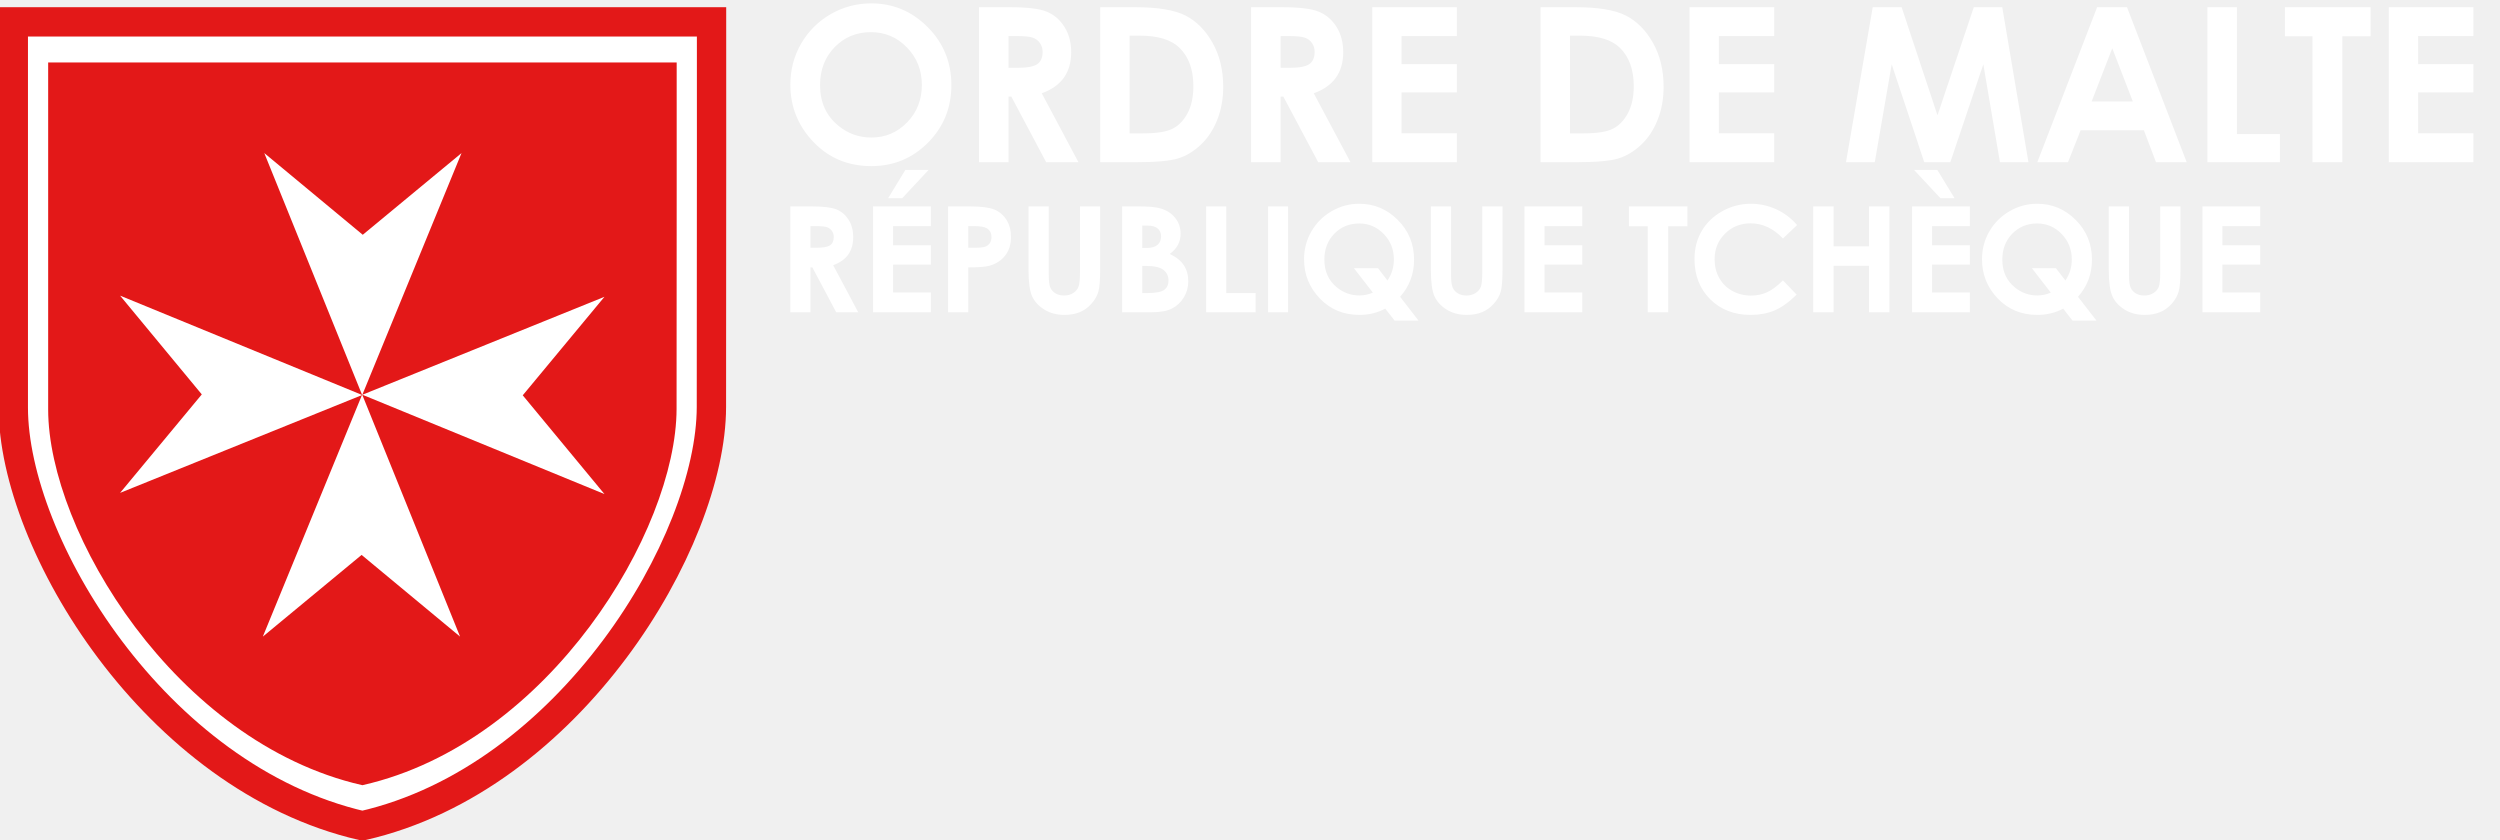
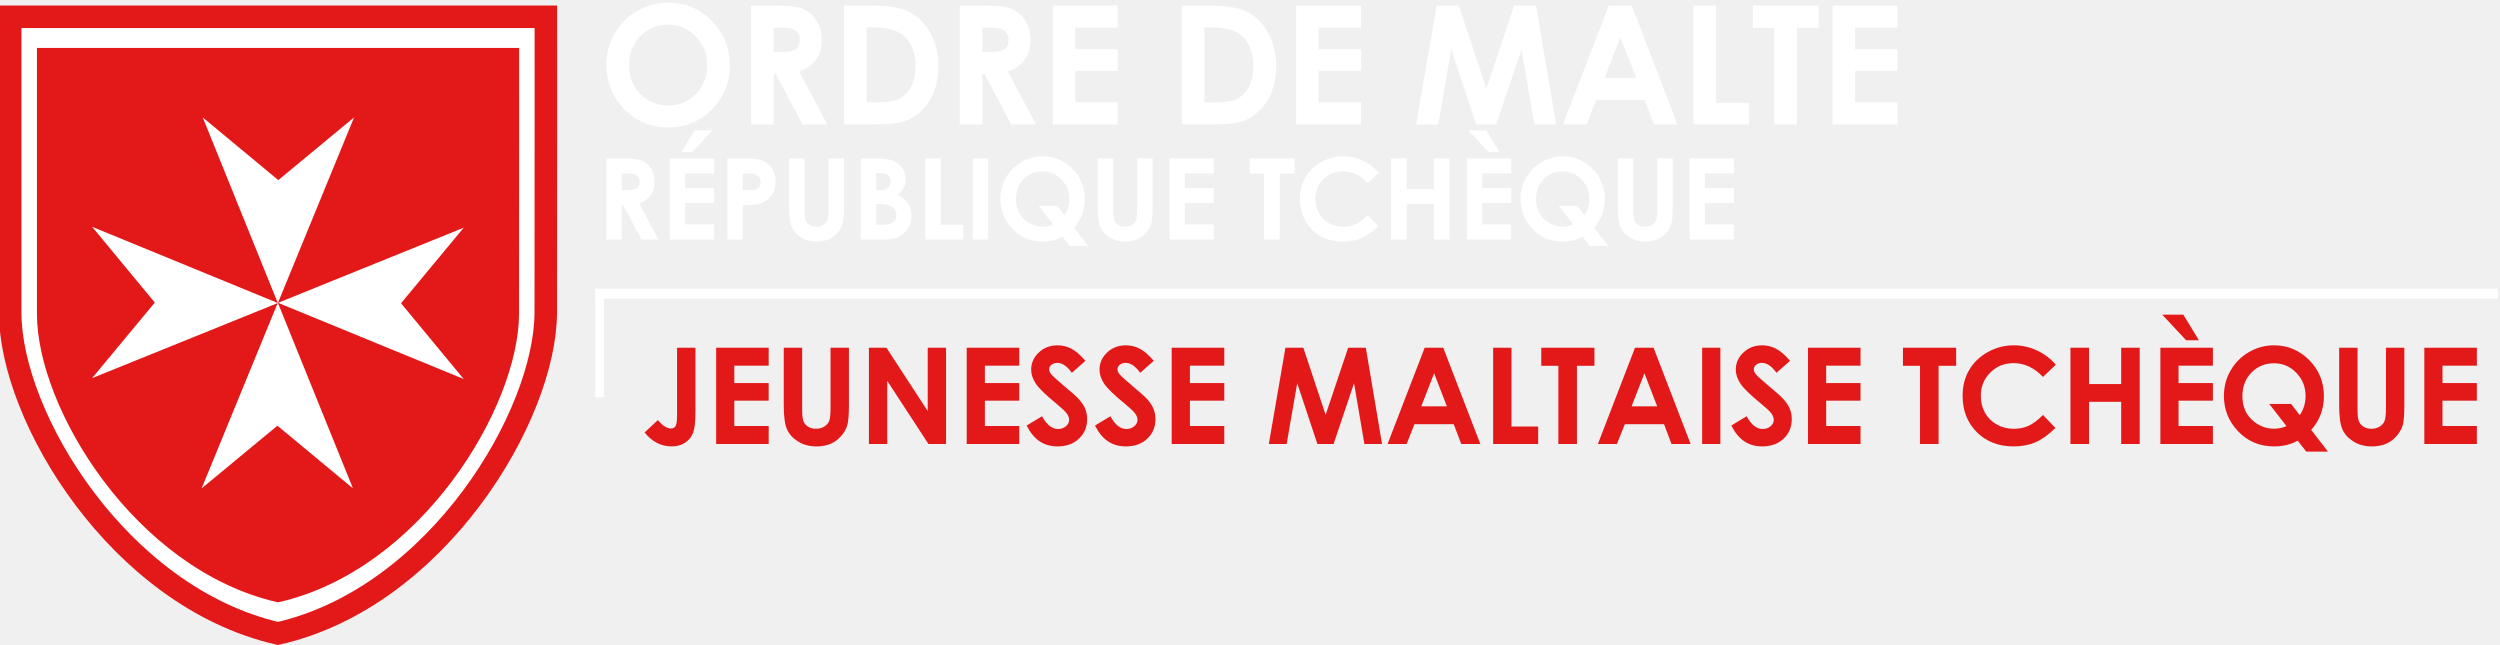
- <svg xmlns="http://www.w3.org/2000/svg" viewBox="0 -0.9 377.9 126.9" width="377.9" height="126.9">
+ <svg xmlns="http://www.w3.org/2000/svg" viewBox="0 -0.9 492.6 126.9" width="492.6" height="126.9">
  <g transform="translate(-113.9 -228.2)">
    <path fill-rule="nonzero" fill="#fff" d="M 168.676 352.117 C 200.066 344.965 221.41 309.176 221.438 288.828 C 221.473 264.148 221.457 230.609 221.457 230.609 L 115.91 230.609 C 115.91 230.609 115.902 263.938 115.91 288.914 C 115.914 309.434 137.352 344.914 168.676 352.117 " />
    <path fill="none" stroke-width="4.439" stroke-linejoin="miter" stroke="#e31818" d="M 0.001 -0.001 C 31.43 7.16 52.799 42.992 52.827 63.365 C 52.862 88.074 52.846 121.654 52.846 121.654 L -52.829 121.654 C -52.829 121.654 -52.837 88.285 -52.829 63.279 C -52.825 42.734 -31.361 7.21 0.001 -0.001 Z M 0.001 -0.001 " transform="matrix(0.998785, 0, 0, -0.998785, 168.6748, 352.1157)" />
    <path fill-rule="nonzero" fill="#e31818" d="M 168.676 345.535 C 196.668 339.16 215.699 307.246 215.727 289.102 C 215.754 267.094 215.742 237.188 215.742 237.188 L 121.625 237.188 C 121.625 237.188 121.621 266.91 121.625 289.184 C 121.633 307.477 140.746 339.113 168.676 345.535 " />
    <path fill="none" stroke-width="0.89" stroke-linejoin="miter" stroke="#e31818" d="M -0.001 0.002 C 28.025 6.384 47.08 38.337 47.107 56.504 C 47.134 78.538 47.123 108.481 47.123 108.481 L -47.109 108.481 C -47.109 108.481 -47.113 78.722 -47.109 56.422 C -47.101 38.106 -27.965 6.431 -0.001 0.002 Z M -0.001 0.002 " transform="matrix(0.998785, 0, 0, -0.998785, 168.6768, 345.5367)" />
    <path fill-rule="nonzero" fill="#fff" d="M 168.645 286.941 L 153.629 323.531 L 168.559 311.18 L 183.445 323.531 L 168.645 286.941 " />
    <path fill-rule="nonzero" fill="#fff" d="M 168.648 287.027 L 183.664 250.438 L 168.734 262.789 L 153.848 250.438 L 168.648 287.027 " />
    <path fill-rule="nonzero" fill="#fff" d="M 168.68 286.969 L 205.27 301.984 L 192.918 287.055 L 205.27 272.164 L 168.68 286.969 " />
    <path fill-rule="nonzero" fill="#fff" d="M 168.645 287.008 L 132.051 271.988 L 144.402 286.918 L 132.051 301.805 L 168.645 287.008 " />
  </g>
  <path fill="#fff" d="M131.69 -0.39Q136.66 -0.39 140.23 3.20Q143.81 6.80 143.81 11.97Q143.81 17.10 140.28 20.66Q136.75 24.21 131.72 24.21Q126.45 24.21 122.96 20.56Q119.47 16.91 119.47 11.90Q119.47 8.53 121.09 5.71Q122.72 2.89 125.56 1.24Q128.40 -0.39 131.69 -0.39ZM131.64 3.96Q128.39 3.96 126.17 6.22Q123.96 8.49 123.96 11.97Q123.96 15.86 126.75 18.12Q128.91 19.89 131.72 19.89Q134.89 19.89 137.12 17.60Q139.35 15.30 139.35 11.94Q139.35 8.60 137.10 6.28Q134.86 3.96 131.64 3.96ZM147.99 0.19H152.73Q156.61 0.19 158.26 0.88Q159.91 1.57 160.91 3.18Q161.92 4.79 161.92 6.99Q161.92 9.30 160.81 10.85Q159.70 12.40 157.47 13.20L163.02 23.62H158.14L152.87 13.70H152.45V23.62H147.99ZM152.45 9.35H153.86Q155.99 9.35 156.80 8.79Q157.60 8.23 157.60 6.94Q157.60 6.18 157.20 5.61Q156.80 5.04 156.13 4.80Q155.47 4.55 153.68 4.55H152.45ZM166.31 0.19H171.60Q176.71 0.19 179.20 1.45Q181.68 2.72 183.29 5.57Q184.90 8.42 184.90 12.23Q184.90 14.94 184.00 17.21Q183.10 19.48 181.51 20.98Q179.93 22.47 178.08 23.05Q176.23 23.62 171.68 23.62H166.31ZM170.75 4.49V19.26H172.82Q175.88 19.26 177.26 18.55Q178.64 17.85 179.52 16.20Q180.39 14.54 180.39 12.12Q180.39 8.39 178.30 6.33Q176.42 4.49 172.27 4.49ZM189.11 0.19H193.85Q197.73 0.19 199.38 0.88Q201.03 1.57 202.04 3.18Q203.04 4.79 203.04 6.99Q203.04 9.30 201.93 10.85Q200.82 12.40 198.59 13.20L204.14 23.62H199.26L193.99 13.70H193.58V23.62H189.11ZM193.58 9.35H194.98Q197.11 9.35 197.92 8.79Q198.72 8.23 198.72 6.94Q198.72 6.18 198.32 5.61Q197.93 5.04 197.26 4.80Q196.59 4.55 194.80 4.55H193.58ZM207.43 0.19H220.22V4.55H211.86V8.79H220.22V13.07H211.86V19.24H220.22V23.62H207.43ZM232.87 0.19H238.16Q243.28 0.19 245.76 1.45Q248.25 2.72 249.86 5.57Q251.47 8.42 251.47 12.23Q251.47 14.94 250.57 17.21Q249.67 19.48 248.08 20.98Q246.49 22.47 244.65 23.05Q242.80 23.62 238.24 23.62H232.87ZM237.32 4.49V19.26H239.39Q242.45 19.26 243.83 18.55Q245.20 17.85 246.08 16.20Q246.96 14.54 246.96 12.12Q246.96 8.39 244.87 6.33Q242.99 4.49 238.83 4.49ZM255.39 0.19H268.19V4.55H259.82V8.79H268.19V13.07H259.82V19.24H268.19V23.62H255.39ZM283.08 0.19H287.45L292.87 16.53L298.36 0.19H302.66L306.62 23.62H302.31L299.80 8.82L294.81 23.62H290.87L285.95 8.82L283.39 23.62H279.04ZM317.00 0.19H321.52L330.54 23.62H325.90L324.07 18.79H314.51L312.60 23.62H307.96ZM319.29 6.40 316.17 14.44H322.40ZM333.67 0.19H338.13V19.37H344.63V23.62H333.67ZM345.39 0.19H358.34V4.58H354.07V23.62H349.55V4.58H345.39ZM361.09 0.19H373.88V4.55H365.52V8.79H373.88V13.07H365.52V19.24H373.88V23.62H361.09Z M119.47 30.30H122.70Q125.35 30.30 126.48 30.77Q127.60 31.25 128.29 32.34Q128.97 33.44 128.97 34.94Q128.97 36.52 128.22 37.58Q127.46 38.64 125.94 39.19L129.73 46.30H126.40L122.80 39.52H122.51V46.30H119.47ZM122.51 36.55H123.47Q124.93 36.55 125.48 36.17Q126.03 35.79 126.03 34.91Q126.03 34.39 125.75 34.00Q125.48 33.62 125.03 33.45Q124.57 33.28 123.35 33.28H122.51ZM131.97 30.30H140.71V33.28H135.00V36.17H140.71V39.10H135.00V43.31H140.71V46.30H131.97ZM136.85 24.79H140.36L136.38 29.06H134.25ZM143.31 30.30H146.54Q149.17 30.30 150.32 30.78Q151.48 31.27 152.15 32.35Q152.82 33.43 152.82 34.94Q152.82 36.62 151.94 37.73Q151.07 38.84 149.57 39.27Q148.69 39.52 146.36 39.52V46.30H143.31ZM146.36 36.55H147.33Q148.47 36.55 148.92 36.39Q149.36 36.23 149.62 35.85Q149.87 35.48 149.87 34.94Q149.87 34.02 149.15 33.60Q148.63 33.28 147.22 33.28H146.36ZM155.47 30.30H158.53V40.66Q158.53 41.99 158.76 42.55Q158.99 43.10 159.53 43.43Q160.07 43.77 160.83 43.77Q161.64 43.77 162.22 43.40Q162.80 43.03 163.02 42.46Q163.25 41.88 163.25 40.27V30.30H166.30V39.84Q166.30 42.25 166.03 43.19Q165.76 44.13 164.99 45.00Q164.23 45.87 163.23 46.28Q162.22 46.70 160.90 46.70Q159.16 46.70 157.87 45.90Q156.58 45.10 156.02 43.90Q155.47 42.70 155.47 39.84ZM169.62 46.30V30.30H172.13Q174.32 30.30 175.33 30.58Q176.76 30.96 177.61 32.00Q178.46 33.03 178.46 34.43Q178.46 35.35 178.07 36.09Q177.69 36.84 176.82 37.49Q178.28 38.17 178.95 39.20Q179.62 40.23 179.62 41.63Q179.62 42.98 178.93 44.09Q178.23 45.20 177.13 45.75Q176.04 46.30 174.10 46.30ZM172.66 33.20V36.58H173.33Q174.44 36.58 174.97 36.11Q175.51 35.64 175.51 34.84Q175.51 34.08 175.00 33.64Q174.49 33.20 173.45 33.20ZM172.66 39.30V43.40H173.42Q175.32 43.40 175.98 42.92Q176.63 42.44 176.63 41.53Q176.63 40.49 175.86 39.89Q175.09 39.30 173.29 39.30ZM182.32 30.30H185.36V43.40H189.80V46.30H182.32ZM191.68 30.30H194.70V46.30H191.68ZM211.64 43.96 214.42 47.56H210.81L209.39 45.75Q207.64 46.70 205.49 46.70Q201.89 46.70 199.51 44.22Q197.12 41.73 197.12 38.29Q197.12 36.00 198.23 34.08Q199.34 32.16 201.28 31.03Q203.23 29.90 205.46 29.90Q208.86 29.90 211.30 32.36Q213.75 34.81 213.75 38.35Q213.75 41.60 211.64 43.96ZM209.73 41.50Q210.70 40.07 210.70 38.33Q210.70 36.05 209.17 34.47Q207.63 32.88 205.46 32.88Q203.22 32.88 201.70 34.42Q200.19 35.97 200.19 38.35Q200.19 41.00 202.09 42.55Q203.59 43.76 205.48 43.76Q206.57 43.76 207.52 43.33L204.66 39.64H208.30ZM216.29 30.30H219.34V40.66Q219.34 41.99 219.58 42.55Q219.81 43.10 220.35 43.43Q220.89 43.77 221.65 43.77Q222.45 43.77 223.04 43.40Q223.62 43.03 223.84 42.46Q224.06 41.88 224.06 40.27V30.30H227.12V39.84Q227.12 42.25 226.85 43.19Q226.58 44.13 225.81 45.00Q225.04 45.87 224.04 46.28Q223.04 46.70 221.71 46.70Q219.97 46.70 218.68 45.90Q217.40 45.10 216.84 43.90Q216.29 42.70 216.29 39.84ZM230.44 30.30H239.18V33.28H233.47V36.17H239.18V39.10H233.47V43.31H239.18V46.30H230.44ZM246.23 30.30H255.07V33.30H252.16V46.30H249.07V33.30H246.23ZM271.65 33.12 269.51 35.15Q267.34 32.86 264.62 32.86Q262.32 32.86 260.75 34.42Q259.18 35.99 259.18 38.28Q259.18 39.88 259.88 41.12Q260.57 42.36 261.84 43.07Q263.12 43.78 264.67 43.78Q266.00 43.78 267.10 43.28Q268.20 42.79 269.51 41.48L271.58 43.64Q269.81 45.37 268.23 46.03Q266.65 46.70 264.63 46.70Q260.90 46.70 258.52 44.34Q256.14 41.97 256.14 38.27Q256.14 35.88 257.23 34.02Q258.31 32.16 260.33 31.03Q262.35 29.90 264.67 29.90Q266.65 29.90 268.49 30.73Q270.32 31.57 271.65 33.12ZM274.08 30.30H277.17V36.34H282.52V30.30H285.60V46.30H282.52V39.28H277.17V46.30H274.08ZM289.03 30.30H297.77V33.28H292.05V36.17H297.77V39.10H292.05V43.31H297.77V46.30H289.03ZM292.85 24.79 295.45 29.06H293.32L289.33 24.79ZM314.11 43.96 316.90 47.56H313.28L311.87 45.75Q310.12 46.70 307.96 46.70Q304.36 46.70 301.98 44.22Q299.60 41.73 299.60 38.29Q299.60 36.00 300.71 34.08Q301.82 32.16 303.76 31.03Q305.70 29.90 307.93 29.90Q311.34 29.90 313.78 32.36Q316.22 34.81 316.22 38.35Q316.22 41.60 314.11 43.96ZM312.21 41.50Q313.17 40.07 313.17 38.33Q313.17 36.05 311.64 34.47Q310.11 32.88 307.93 32.88Q305.69 32.88 304.18 34.42Q302.67 35.97 302.67 38.35Q302.67 41.00 304.57 42.55Q306.06 43.76 307.95 43.76Q309.04 43.76 310.00 43.33L307.14 39.64H310.77ZM318.76 30.30H321.82V40.66Q321.82 41.99 322.05 42.55Q322.29 43.10 322.82 43.43Q323.36 43.77 324.12 43.77Q324.93 43.77 325.51 43.40Q326.09 43.03 326.32 42.46Q326.54 41.88 326.54 40.27V30.30H329.60V39.84Q329.60 42.25 329.32 43.19Q329.05 44.13 328.29 45.00Q327.52 45.87 326.52 46.28Q325.52 46.70 324.19 46.70Q322.45 46.70 321.16 45.90Q319.87 45.10 319.32 43.90Q318.76 42.70 318.76 39.84ZM332.92 30.30H341.65V33.28H335.94V36.17H341.65V39.10H335.94V43.31H341.65V46.30H332.92Z" />
+   <rect x="117.32" y="56.01" width="374.81" height="1.92" fill="#fff" />
+   <rect x="117.32" y="56.01" width="1.68" height="21.36" fill="#fff" />
+   <path fill="#e31818" d="M133.41 67.62H137.03V80.20Q137.03 83.21 136.55 84.42Q136.08 85.63 134.98 86.34Q133.89 87.06 132.35 87.06Q129.22 87.06 127.01 84.31L129.62 81.88Q130.48 82.86 131.09 83.19Q131.69 83.53 132.26 83.53Q132.84 83.53 133.12 83.04Q133.41 82.55 133.41 80.89ZM141.11 67.62H151.46V71.15H144.69V74.58H151.46V78.05H144.69V83.04H151.46V86.58H141.11ZM154.43 67.62H158.06V79.89Q158.06 81.48 158.33 82.14Q158.61 82.79 159.25 83.19Q159.89 83.58 160.79 83.58Q161.74 83.58 162.43 83.14Q163.12 82.70 163.39 82.03Q163.65 81.35 163.65 79.44V67.62H167.27V78.93Q167.27 81.79 166.95 82.90Q166.63 84.00 165.72 85.04Q164.81 86.07 163.63 86.56Q162.44 87.06 160.87 87.06Q158.80 87.06 157.28 86.11Q155.75 85.17 155.09 83.74Q154.43 82.32 154.43 78.93ZM171.21 67.62H174.67L182.80 80.10V67.62H186.41V86.58H182.94L174.82 74.14V86.58H171.21ZM190.48 67.62H200.83V71.15H194.06V74.58H200.83V78.05H194.06V83.04H200.83V86.58H190.48ZM213.87 70.20 211.20 72.56Q209.80 70.60 208.34 70.60Q207.63 70.60 207.18 70.98Q206.73 71.36 206.73 71.84Q206.73 72.31 207.05 72.74Q207.49 73.31 209.69 75.17Q211.76 76.90 212.19 77.35Q213.29 78.46 213.75 79.47Q214.21 80.49 214.21 81.68Q214.21 84.02 212.59 85.54Q210.98 87.06 208.39 87.06Q206.37 87.06 204.87 86.07Q203.36 85.07 202.29 82.95L205.32 81.12Q206.69 83.63 208.47 83.63Q209.40 83.63 210.03 83.09Q210.66 82.55 210.66 81.84Q210.66 81.19 210.18 80.55Q209.71 79.91 208.08 78.58Q204.99 76.05 204.09 74.68Q203.18 73.31 203.18 71.94Q203.18 69.97 204.69 68.55Q206.19 67.14 208.39 67.14Q209.81 67.14 211.09 67.80Q212.37 68.46 213.87 70.20ZM227.34 70.20 224.67 72.56Q223.26 70.60 221.81 70.60Q221.10 70.60 220.64 70.98Q220.19 71.36 220.19 71.84Q220.19 72.31 220.52 72.74Q220.95 73.31 223.16 75.17Q225.22 76.90 225.66 77.35Q226.76 78.46 227.21 79.47Q227.67 80.49 227.67 81.68Q227.67 84.02 226.06 85.54Q224.45 87.06 221.86 87.06Q219.83 87.06 218.33 86.07Q216.83 85.07 215.76 82.95L218.79 81.12Q220.16 83.63 221.93 83.63Q222.86 83.63 223.49 83.09Q224.13 82.55 224.13 81.84Q224.13 81.19 223.65 80.55Q223.17 79.91 221.55 78.58Q218.45 76.05 217.55 74.68Q216.65 73.31 216.65 71.94Q216.65 69.97 218.15 68.55Q219.65 67.14 221.86 67.14Q223.27 67.14 224.56 67.80Q225.84 68.46 227.34 70.20ZM230.87 67.62H241.23V71.15H234.46V74.58H241.23V78.05H234.46V83.04H241.23V86.58H230.87ZM253.28 67.62H256.81L261.20 80.85L265.64 67.62H269.12L272.32 86.58H268.84L266.80 74.61L262.77 86.58H259.58L255.60 74.61L253.52 86.58H250.01ZM280.72 67.62H284.38L291.68 86.58H287.93L286.44 82.68H278.71L277.16 86.58H273.41ZM282.58 72.65 280.05 79.16H285.09ZM294.21 67.62H297.82V83.14H303.08V86.58H294.21ZM303.69 67.62H314.17V71.18H310.72V86.58H307.06V71.18H303.69ZM322.16 67.62H325.82L333.12 86.58H329.36L327.88 82.68H320.15L318.60 86.58H314.85ZM324.02 72.65 321.49 79.16H326.53ZM335.39 67.62H338.98V86.58H335.39ZM352.71 70.20 350.04 72.56Q348.64 70.60 347.18 70.60Q346.47 70.60 346.02 70.98Q345.57 71.36 345.57 71.84Q345.57 72.31 345.89 72.74Q346.33 73.31 348.53 75.17Q350.60 76.90 351.04 77.35Q352.13 78.46 352.59 79.47Q353.05 80.49 353.05 81.68Q353.05 84.02 351.44 85.54Q349.82 87.06 347.23 87.06Q345.21 87.06 343.71 86.07Q342.21 85.07 341.14 82.95L344.16 81.12Q345.53 83.63 347.31 83.63Q348.24 83.63 348.87 83.09Q349.50 82.55 349.50 81.84Q349.50 81.19 349.02 80.55Q348.55 79.91 346.92 78.58Q343.83 76.05 342.93 74.68Q342.02 73.31 342.02 71.94Q342.02 69.97 343.53 68.55Q345.03 67.14 347.23 67.14Q348.65 67.14 349.93 67.80Q351.22 68.46 352.71 70.20ZM356.25 67.62H366.60V71.15H359.83V74.58H366.60V78.05H359.83V83.04H366.60V86.58H356.25ZM374.96 67.62H385.44V71.18H381.98V86.58H378.32V71.18H374.96ZM405.08 70.96 402.55 73.37Q399.97 70.65 396.75 70.65Q394.03 70.65 392.17 72.51Q390.30 74.36 390.30 77.08Q390.30 78.98 391.13 80.45Q391.95 81.92 393.46 82.75Q394.97 83.59 396.81 83.59Q398.39 83.59 399.69 83.01Q400.99 82.42 402.55 80.87L405.00 83.42Q402.90 85.47 401.03 86.27Q399.16 87.06 396.76 87.06Q392.34 87.06 389.52 84.26Q386.71 81.45 386.71 77.07Q386.71 74.23 387.99 72.03Q389.27 69.82 391.66 68.48Q394.05 67.14 396.81 67.14Q399.16 67.14 401.33 68.14Q403.50 69.13 405.08 70.96ZM407.96 67.62H411.62V74.77H417.96V67.62H421.61V86.58H417.96V78.27H411.62V86.58H407.96ZM425.68 67.62H436.03V71.15H429.26V74.58H436.03V78.05H429.26V83.04H436.03V86.58H425.68ZM430.20 61.10 433.28 66.15H430.76L426.04 61.10ZM455.40 83.81 458.70 88.08H454.42L452.74 85.93Q450.67 87.06 448.11 87.06Q443.85 87.06 441.02 84.11Q438.20 81.17 438.20 77.10Q438.20 74.38 439.52 72.10Q440.83 69.82 443.13 68.48Q445.43 67.14 448.08 67.14Q452.11 67.14 455.01 70.06Q457.90 72.97 457.90 77.16Q457.90 81.01 455.40 83.81ZM453.14 80.90Q454.29 79.20 454.29 77.13Q454.29 74.44 452.47 72.56Q450.65 70.68 448.08 70.68Q445.42 70.68 443.63 72.51Q441.84 74.34 441.84 77.16Q441.84 80.31 444.09 82.14Q445.86 83.57 448.10 83.57Q449.39 83.57 450.53 83.06L447.14 78.69H451.44ZM460.91 67.62H464.53V79.89Q464.53 81.48 464.81 82.14Q465.09 82.79 465.72 83.19Q466.36 83.58 467.27 83.58Q468.22 83.58 468.91 83.14Q469.60 82.70 469.86 82.03Q470.13 81.35 470.13 79.44V67.62H473.75V78.93Q473.75 81.79 473.43 82.90Q473.10 84.00 472.20 85.04Q471.29 86.07 470.10 86.56Q468.92 87.06 467.34 87.06Q465.28 87.06 463.75 86.11Q462.22 85.17 461.57 83.74Q460.91 82.32 460.91 78.93ZM477.69 67.62H488.04V71.15H481.27V74.58H488.04V78.05H481.27V83.04H488.04V86.58H477.69Z" />
</svg>
